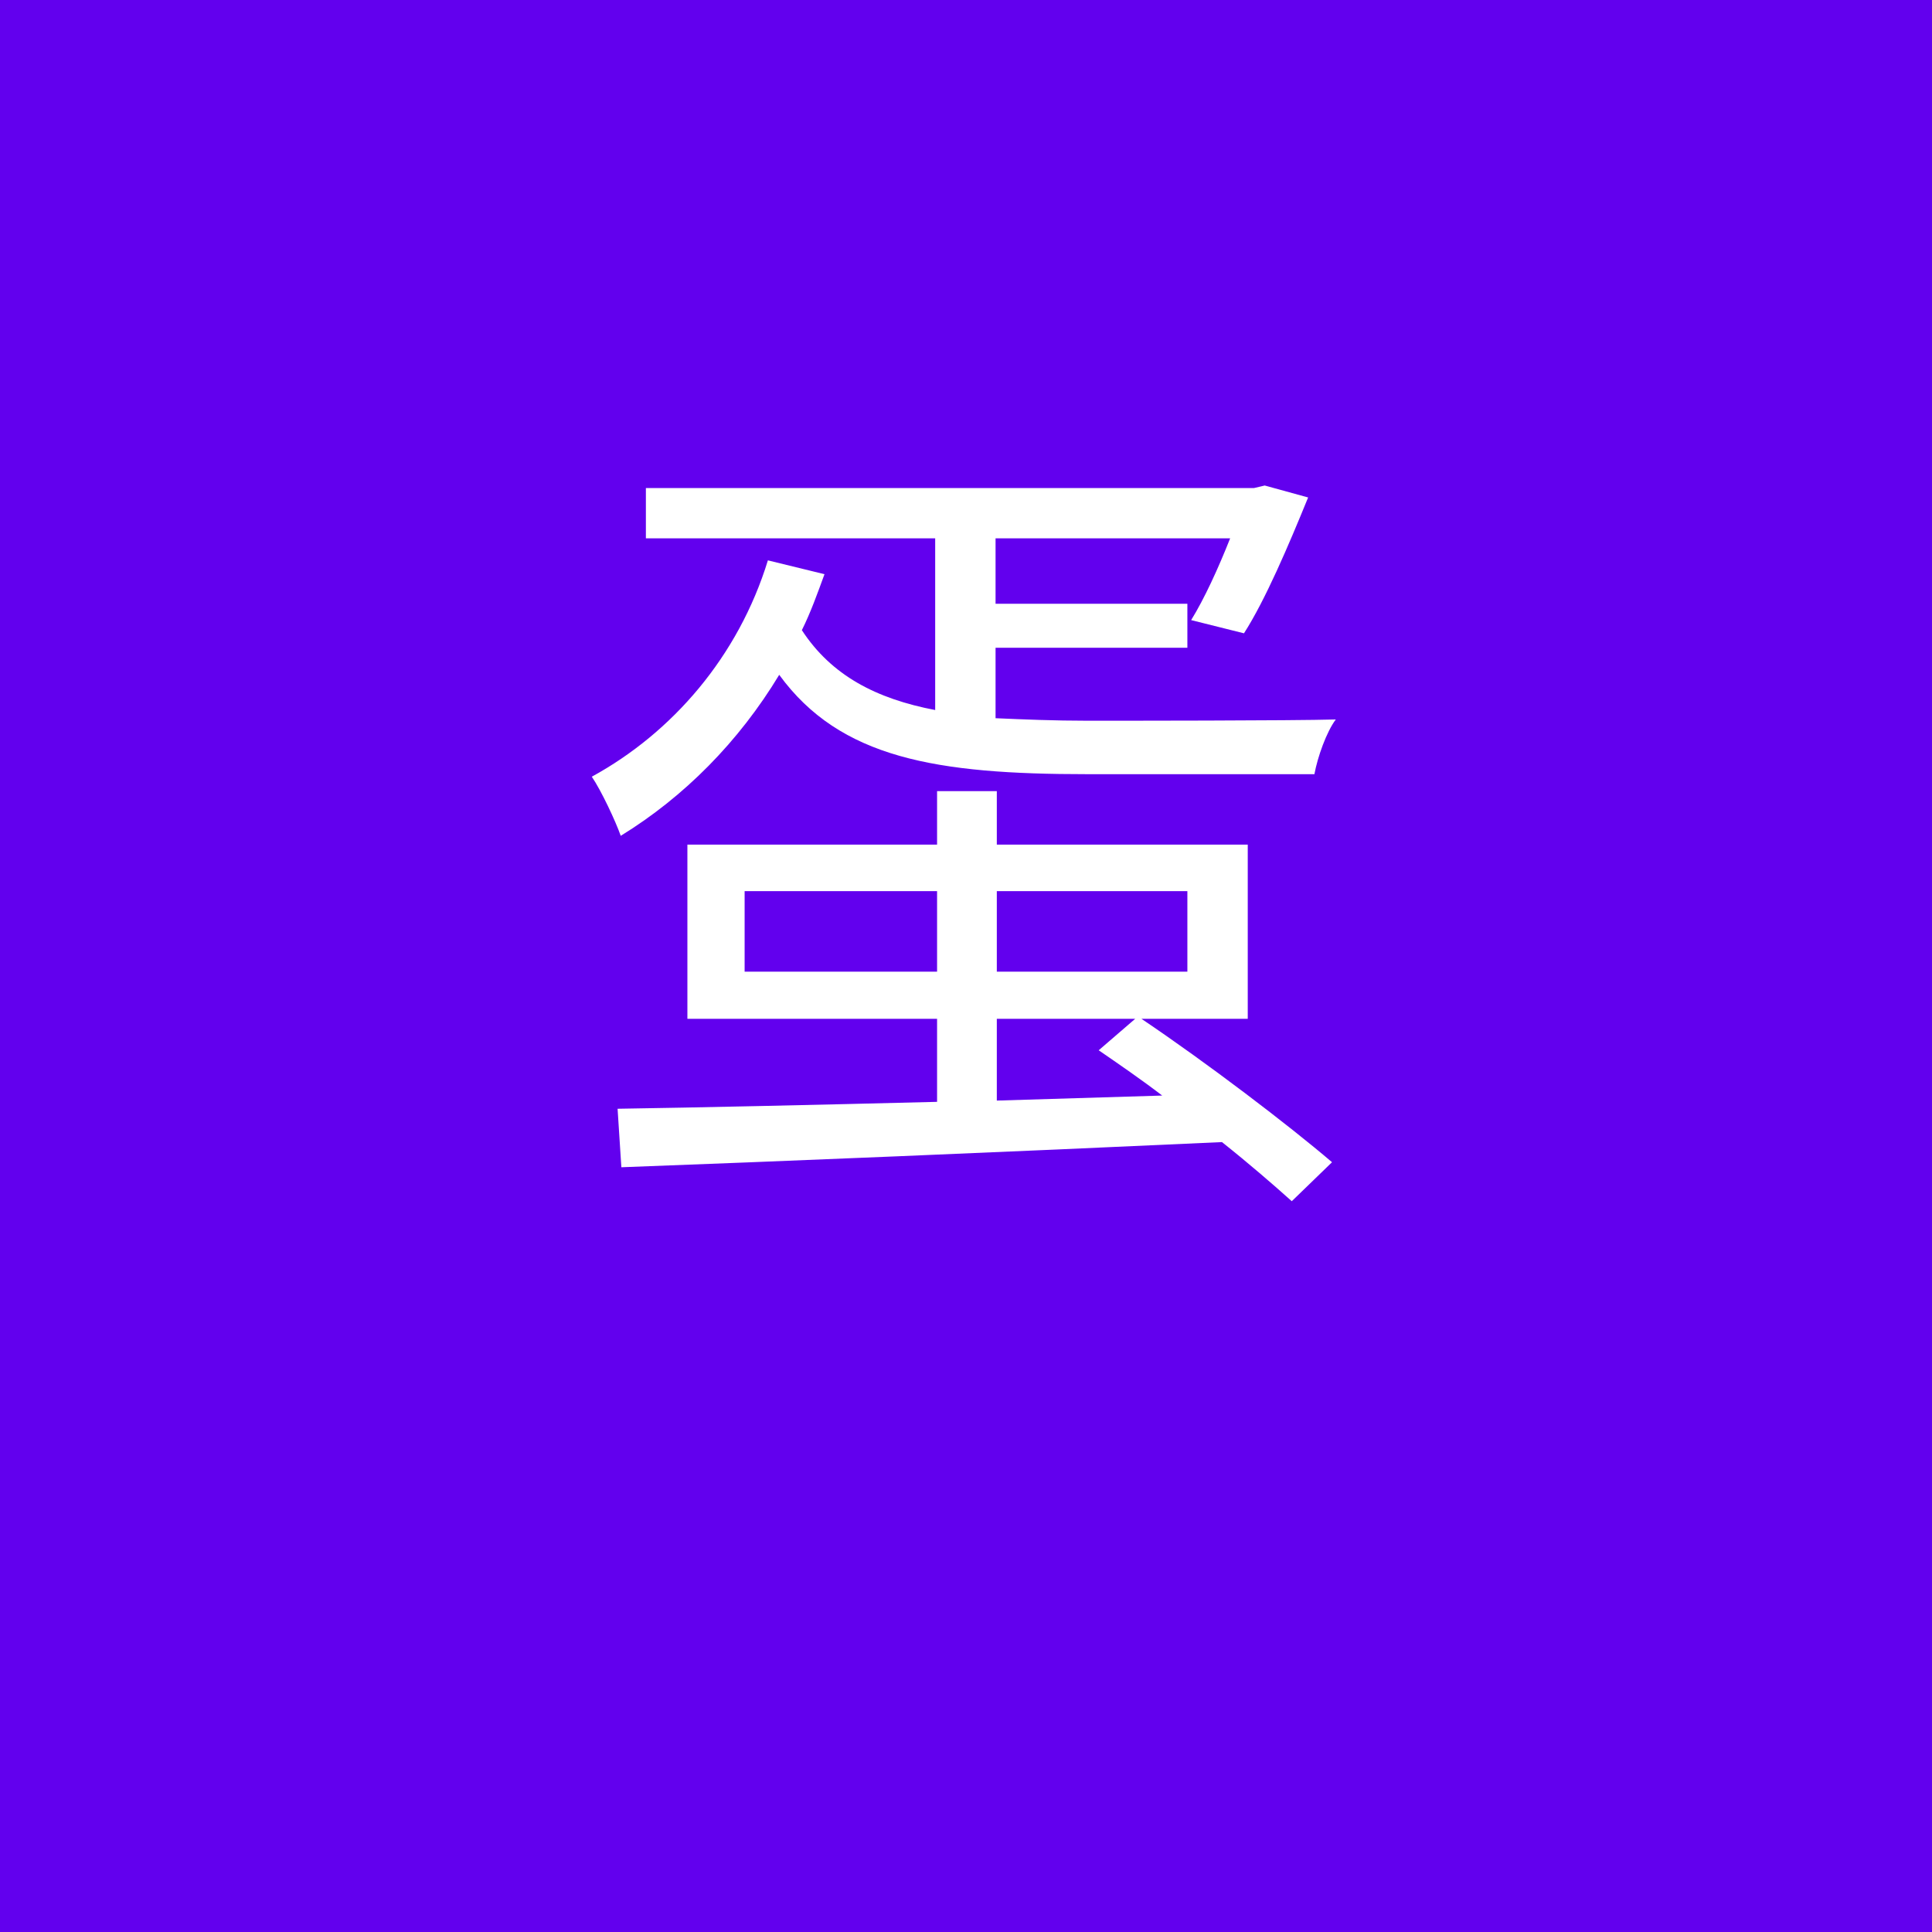
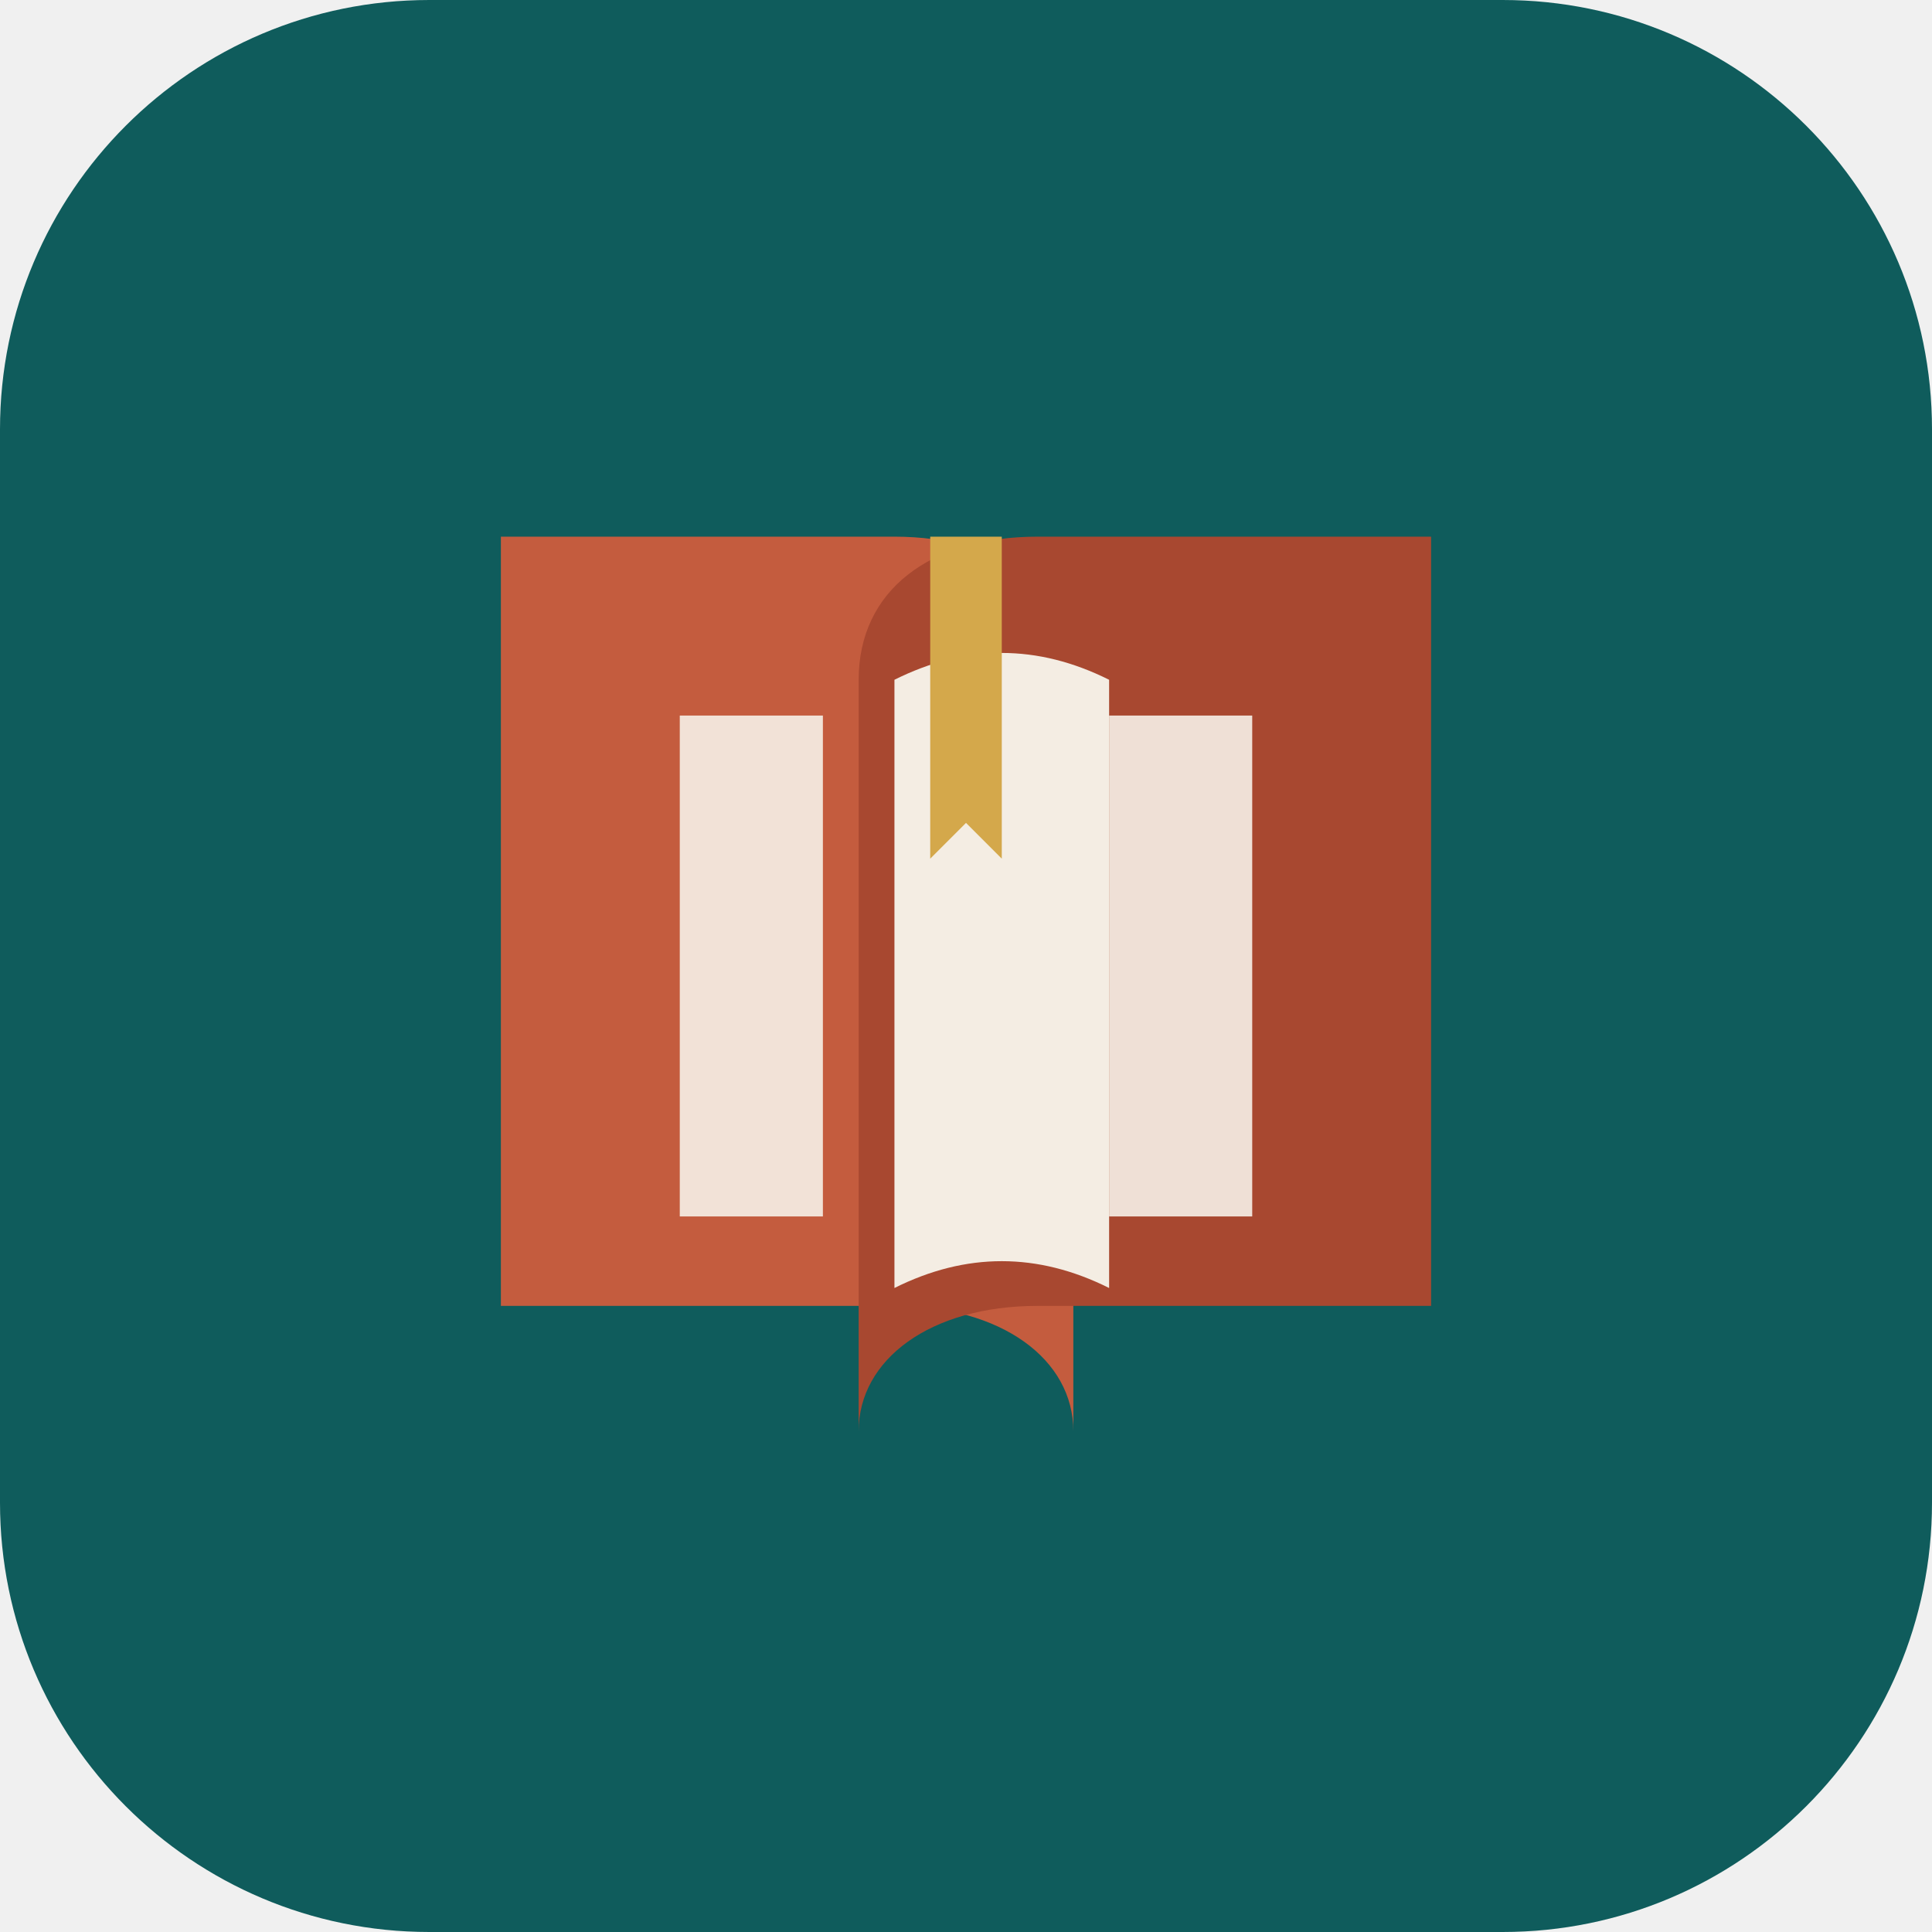
- <svg xmlns="http://www.w3.org/2000/svg" width="48" height="48">
-   <rect width="48" height="48" fill="#6200EE" />
-   <text x="24" y="28" font-family="Arial" font-size="20" fill="white" text-anchor="middle">蛋</text>
+ <svg xmlns="http://www.w3.org/2000/svg" width="108" height="108" viewBox="0 0 108 108">
+   <rect width="108" height="108" rx="24" fill="#0F5C5C" />
+   <path d="M28 30h22c6 0 10 3 10 8v42c0-4-4-7-10-7H28V30z" fill="#C45C3E" />
+   <path d="M80 30H58c-6 0-10 3-10 8v42c0-4 4-7 10-7h22V30z" fill="#A84830" />
+   <path d="M50 38c4-2 8-2 12 0v34c-4-2-8-2-12 0V38z" fill="#F4EDE3" />
+   <path d="M38 40h8v28h-8z" fill="#F7F1E8" opacity="0.9" />
+   <path d="M62 40h8v28h-8z" fill="#F7F1E8" opacity="0.9" />
+   <path d="M52 30h4v18l-2-2-2 2V30z" fill="#D4A84B" />
</svg>
